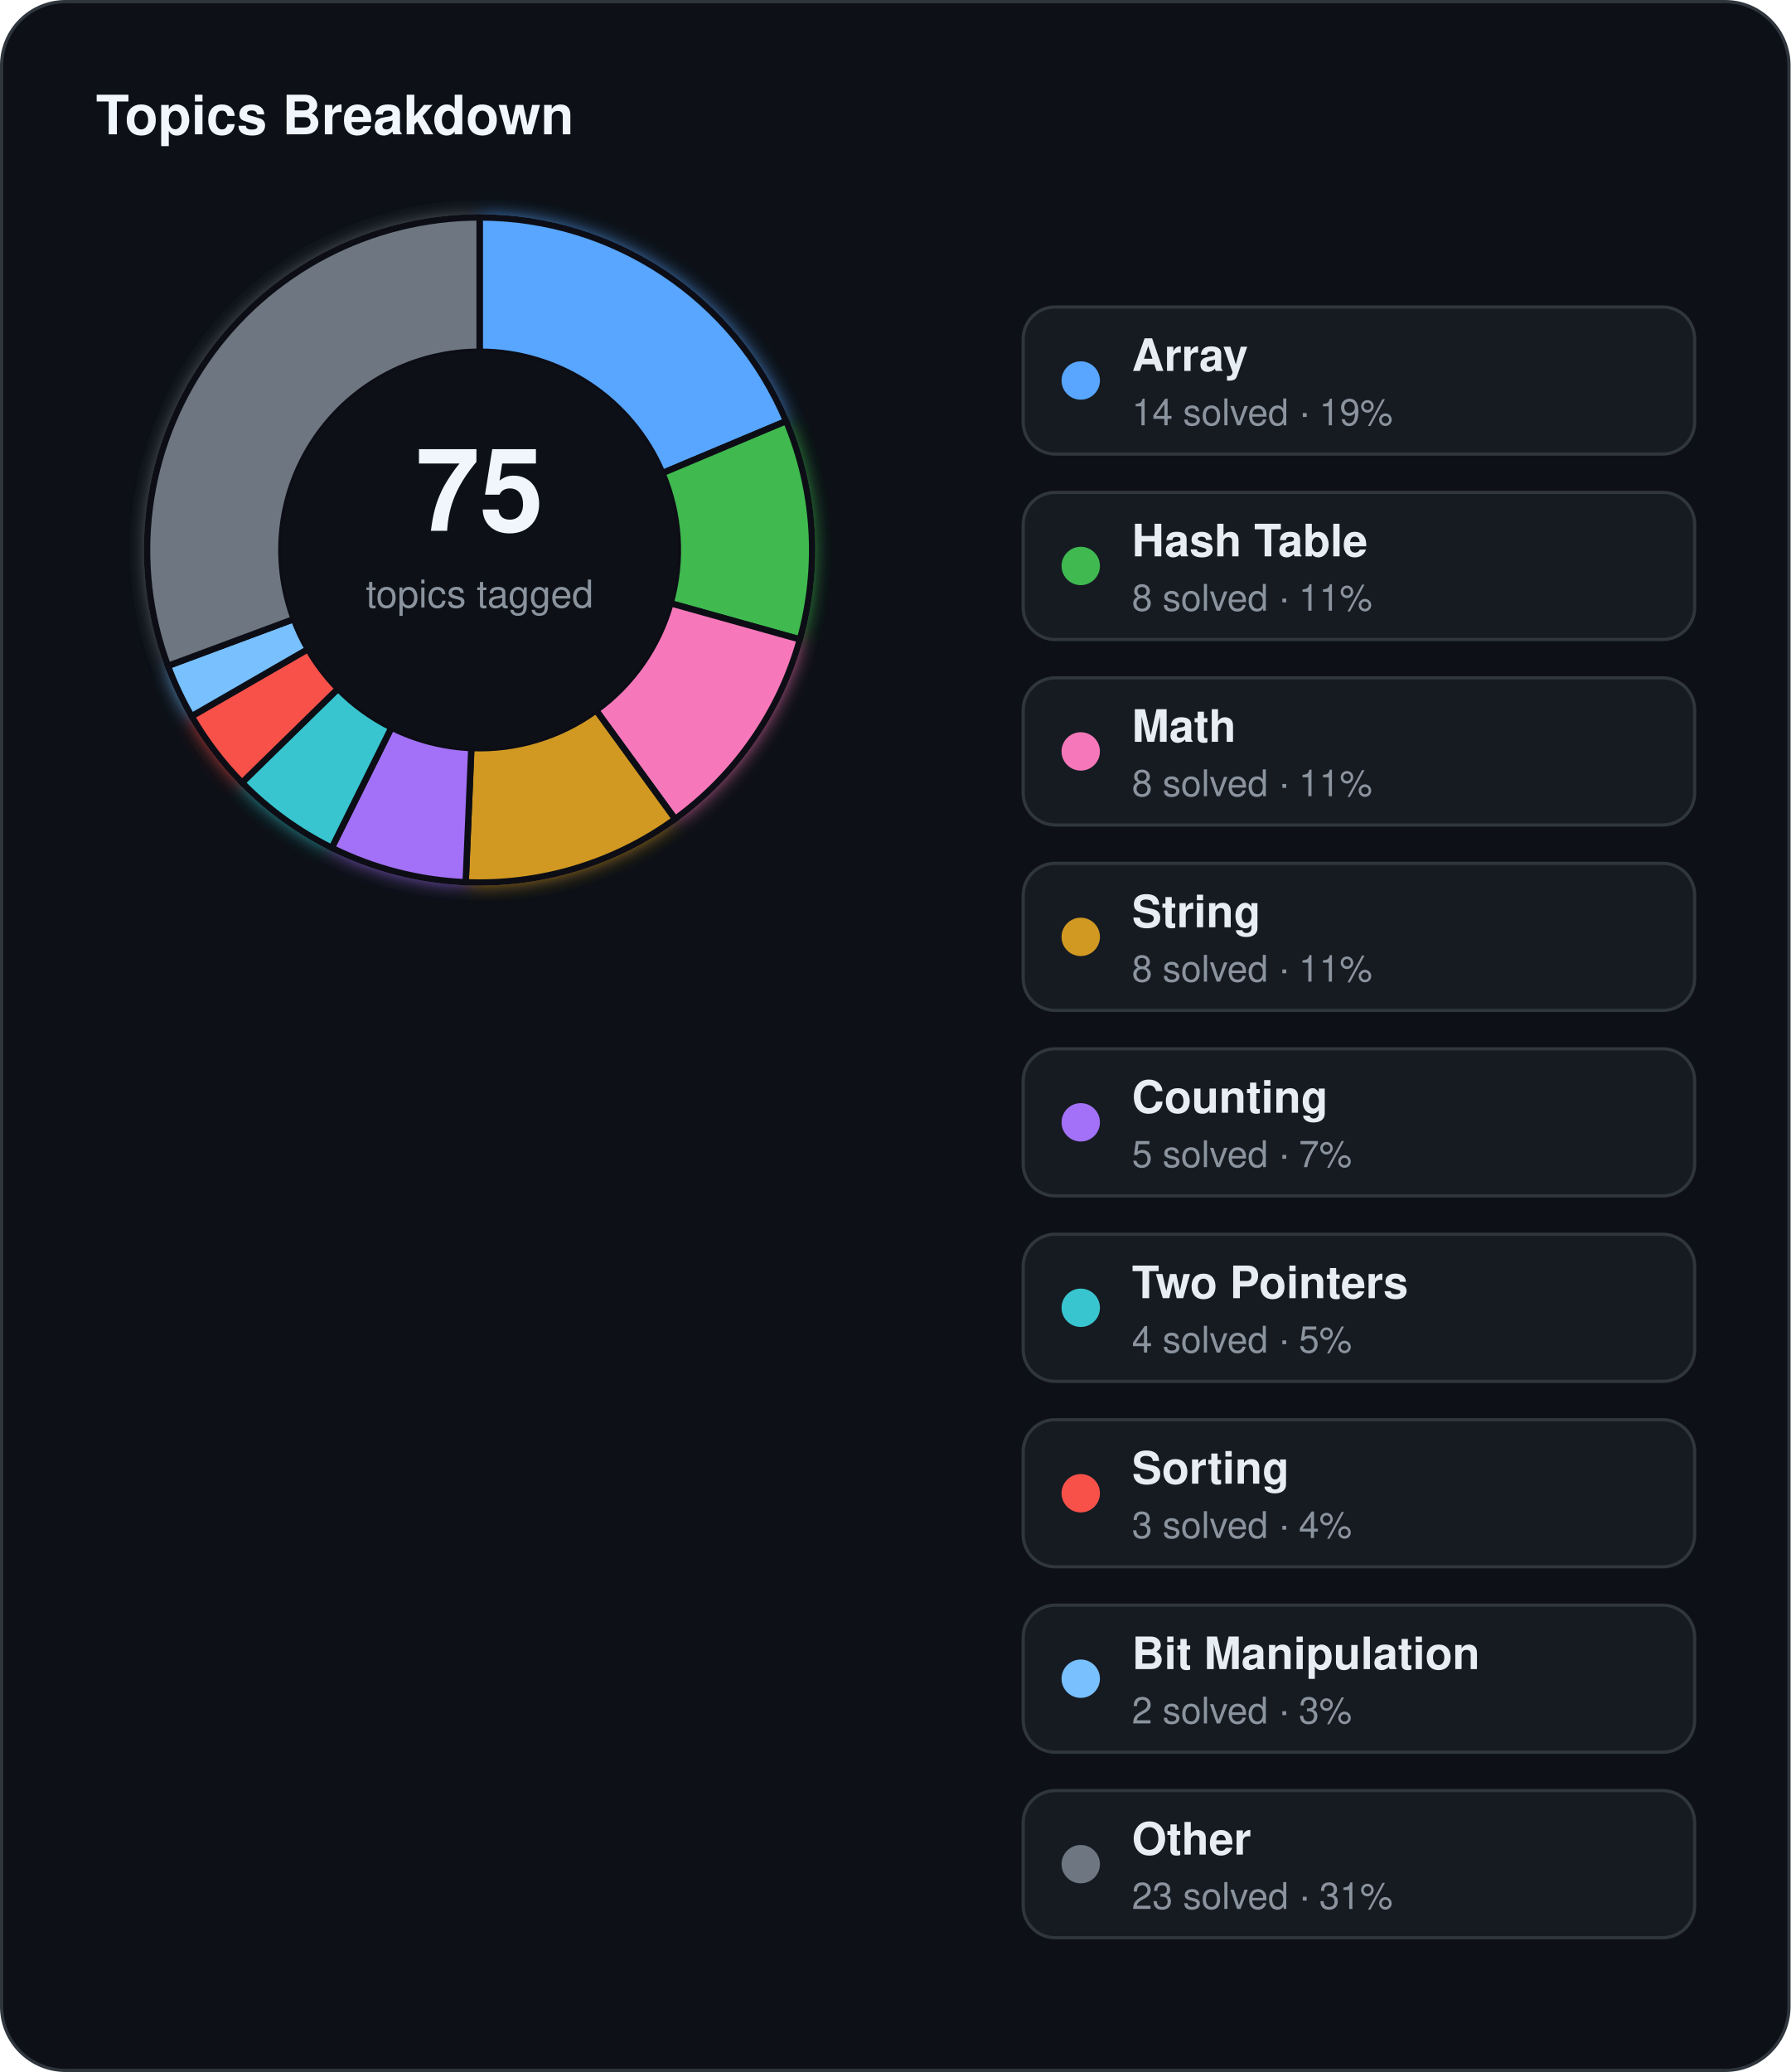
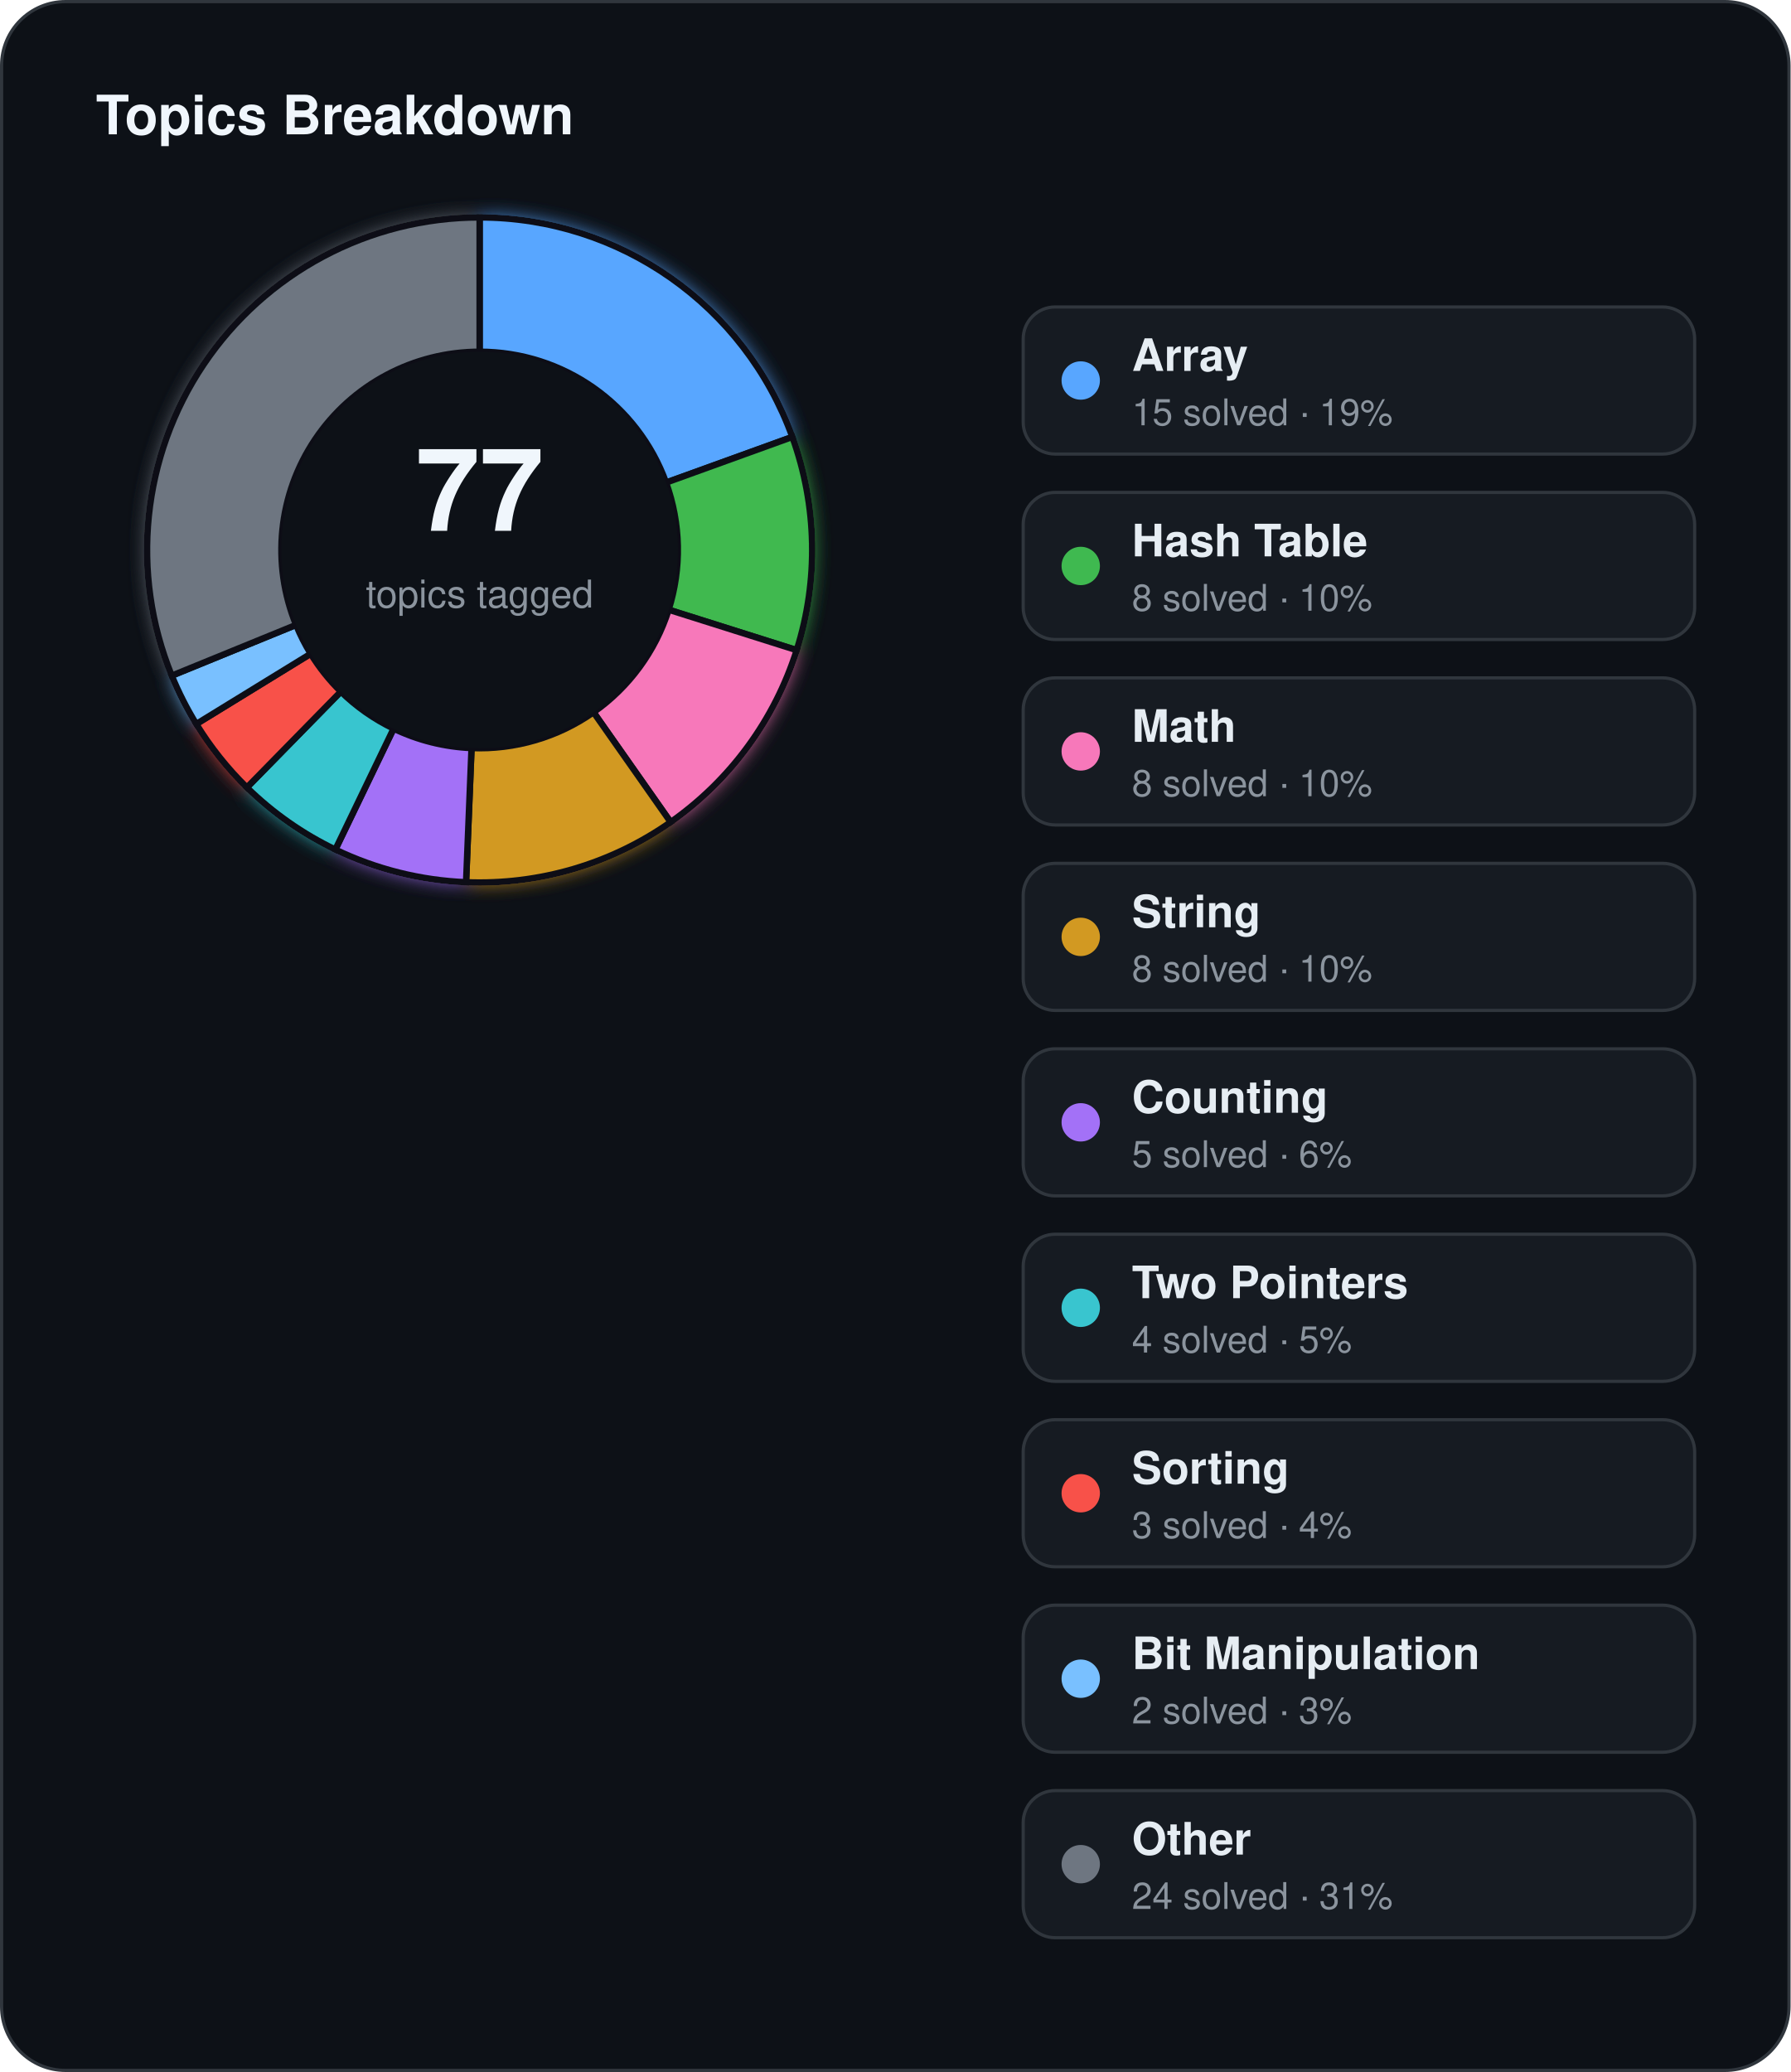
<svg xmlns="http://www.w3.org/2000/svg" width="560" height="648" viewBox="0 0 560 648">
  <defs>
    <filter id="topics-glow" x="-60%" y="-60%" width="220%" height="220%">
      <feGaussianBlur stdDeviation="3" result="blur" />
      <feMerge>
        <feMergeNode in="blur" />
        <feMergeNode in="SourceGraphic" />
      </feMerge>
    </filter>
  </defs>
  <rect x="0.5" y="0.5" width="559" height="647" rx="20" fill="#0d1117" stroke="#30363d" stroke-width="1" />
  <text x="30" y="42" fill="#f0f6fc" font-family="Segoe UI, Helvetica, Arial, sans-serif" font-size="17" font-weight="700">Topics Breakdown</text>
  <g filter="url(#topics-glow)">
-     <path d="M 150.00,68.00 A 104,104 0 0 1 245.87,131.70 L 207.16,147.97 A 62,62 0 0 0 150.00,110.00 Z" fill="#58a6ff" stroke="#0d1117" stroke-width="2" />
-     <path d="M 245.87,131.70 A 104,104 0 0 1 250.17,199.97 L 209.72,188.67 A 62,62 0 0 0 207.16,147.97 Z" fill="#3fb950" stroke="#0d1117" stroke-width="2" />
-     <path d="M 250.17,199.97 A 104,104 0 0 1 211.13,256.14 L 186.44,222.16 A 62,62 0 0 0 209.72,188.67 Z" fill="#f778ba" stroke="#0d1117" stroke-width="2" />
-     <path d="M 211.13,256.14 A 104,104 0 0 1 145.64,275.91 L 147.40,233.95 A 62,62 0 0 0 186.44,222.16 Z" fill="#d29922" stroke="#0d1117" stroke-width="2" />
-     <path d="M 145.64,275.91 A 104,104 0 0 1 103.76,265.15 L 122.43,227.53 A 62,62 0 0 0 147.40,233.95 Z" fill="#a371f7" stroke="#0d1117" stroke-width="2" />
-     <path d="M 103.76,265.15 A 104,104 0 0 1 75.69,244.76 L 105.70,215.38 A 62,62 0 0 0 122.43,227.53 Z" fill="#39c5cf" stroke="#0d1117" stroke-width="2" />
-     <path d="M 75.69,244.76 A 104,104 0 0 1 59.93,224.00 L 96.31,203.00 A 62,62 0 0 0 105.70,215.38 Z" fill="#f85149" stroke="#0d1117" stroke-width="2" />
-     <path d="M 59.93,224.00 A 104,104 0 0 1 52.52,208.25 L 91.89,193.61 A 62,62 0 0 0 96.31,203.00 Z" fill="#79c0ff" stroke="#0d1117" stroke-width="2" />
-     <path d="M 52.52,208.25 A 104,104 0 0 1 150.00,68.00 L 150.00,110.00 A 62,62 0 0 0 91.89,193.61 Z" fill="#6e7681" stroke="#0d1117" stroke-width="2" />
+     <path d="M 150.00,68.00 A 104,104 0 0 1 247.81,136.65 L 208.31,150.93 A 62,62 0 0 0 150.00,110.00 Z" fill="#58a6ff" stroke="#0d1117" stroke-width="2" />
+     <path d="M 247.81,136.65 A 104,104 0 0 1 249.17,203.33 L 209.12,190.68 A 62,62 0 0 0 208.31,150.93 Z" fill="#3fb950" stroke="#0d1117" stroke-width="2" />
+     <path d="M 249.17,203.33 A 104,104 0 0 1 209.75,257.12 L 185.62,222.75 A 62,62 0 0 0 209.12,190.68 Z" fill="#f778ba" stroke="#0d1117" stroke-width="2" />
+     <path d="M 209.75,257.12 A 104,104 0 0 1 145.76,275.91 L 147.47,233.95 A 62,62 0 0 0 185.62,222.75 Z" fill="#d29922" stroke="#0d1117" stroke-width="2" />
+     <path d="M 145.76,275.91 A 104,104 0 0 1 104.88,265.70 L 123.10,227.86 A 62,62 0 0 0 147.47,233.95 Z" fill="#a371f7" stroke="#0d1117" stroke-width="2" />
+     <path d="M 104.88,265.70 A 104,104 0 0 1 77.21,246.29 L 106.61,216.29 A 62,62 0 0 0 123.10,227.86 Z" fill="#39c5cf" stroke="#0d1117" stroke-width="2" />
+     <path d="M 77.21,246.29 A 104,104 0 0 1 61.38,226.43 L 97.17,204.45 A 62,62 0 0 0 106.61,216.29 Z" fill="#f85149" stroke="#0d1117" stroke-width="2" />
+     <path d="M 61.38,226.43 A 104,104 0 0 1 53.71,211.31 L 92.60,195.43 A 62,62 0 0 0 97.17,204.45 Z" fill="#79c0ff" stroke="#0d1117" stroke-width="2" />
+     <path d="M 53.71,211.31 A 104,104 0 0 1 150.00,68.00 L 150.00,110.00 A 62,62 0 0 0 92.60,195.43 Z" fill="#6e7681" stroke="#0d1117" stroke-width="2" />
  </g>
  <circle cx="150" cy="172" r="62" fill="#0d1117" />
-   <text x="150" y="166" text-anchor="middle" fill="#f0f6fc" font-family="Segoe UI, Helvetica, Arial, sans-serif" font-size="36" font-weight="700">75</text>
+   <text x="150" y="166" text-anchor="middle" fill="#f0f6fc" font-family="Segoe UI, Helvetica, Arial, sans-serif" font-size="36" font-weight="700">77</text>
  <text x="150" y="190" text-anchor="middle" fill="#8b949e" font-family="Segoe UI, Helvetica, Arial, sans-serif" font-size="12">topics tagged</text>
  <rect x="320" y="96" width="210" height="46" rx="10" fill="#161b22" stroke="#30363d" stroke-width="1" />
  <circle cx="338" cy="119" r="6" fill="#58a6ff" />
  <text x="354" y="116" fill="#e6edf3" font-family="Segoe UI, Helvetica, Arial, sans-serif" font-size="14" font-weight="600">Array</text>
-   <text x="354" y="133" fill="#8b949e" font-family="Segoe UI, Helvetica, Arial, sans-serif" font-size="11.5">14 solved · 19%</text>
+   <text x="354" y="133" fill="#8b949e" font-family="Segoe UI, Helvetica, Arial, sans-serif" font-size="11.5">15 solved · 19%</text>
  <rect x="320" y="154" width="210" height="46" rx="10" fill="#161b22" stroke="#30363d" stroke-width="1" />
  <circle cx="338" cy="177" r="6" fill="#3fb950" />
  <text x="354" y="174" fill="#e6edf3" font-family="Segoe UI, Helvetica, Arial, sans-serif" font-size="14" font-weight="600">Hash Table</text>
-   <text x="354" y="191" fill="#8b949e" font-family="Segoe UI, Helvetica, Arial, sans-serif" font-size="11.5">8 solved · 11%</text>
+   <text x="354" y="191" fill="#8b949e" font-family="Segoe UI, Helvetica, Arial, sans-serif" font-size="11.5">8 solved · 10%</text>
  <rect x="320" y="212" width="210" height="46" rx="10" fill="#161b22" stroke="#30363d" stroke-width="1" />
  <circle cx="338" cy="235" r="6" fill="#f778ba" />
  <text x="354" y="232" fill="#e6edf3" font-family="Segoe UI, Helvetica, Arial, sans-serif" font-size="14" font-weight="600">Math</text>
-   <text x="354" y="249" fill="#8b949e" font-family="Segoe UI, Helvetica, Arial, sans-serif" font-size="11.5">8 solved · 11%</text>
+   <text x="354" y="249" fill="#8b949e" font-family="Segoe UI, Helvetica, Arial, sans-serif" font-size="11.5">8 solved · 10%</text>
  <rect x="320" y="270" width="210" height="46" rx="10" fill="#161b22" stroke="#30363d" stroke-width="1" />
  <circle cx="338" cy="293" r="6" fill="#d29922" />
  <text x="354" y="290" fill="#e6edf3" font-family="Segoe UI, Helvetica, Arial, sans-serif" font-size="14" font-weight="600">String</text>
-   <text x="354" y="307" fill="#8b949e" font-family="Segoe UI, Helvetica, Arial, sans-serif" font-size="11.5">8 solved · 11%</text>
+   <text x="354" y="307" fill="#8b949e" font-family="Segoe UI, Helvetica, Arial, sans-serif" font-size="11.5">8 solved · 10%</text>
  <rect x="320" y="328" width="210" height="46" rx="10" fill="#161b22" stroke="#30363d" stroke-width="1" />
  <circle cx="338" cy="351" r="6" fill="#a371f7" />
  <text x="354" y="348" fill="#e6edf3" font-family="Segoe UI, Helvetica, Arial, sans-serif" font-size="14" font-weight="600">Counting</text>
-   <text x="354" y="365" fill="#8b949e" font-family="Segoe UI, Helvetica, Arial, sans-serif" font-size="11.5">5 solved · 7%</text>
+   <text x="354" y="365" fill="#8b949e" font-family="Segoe UI, Helvetica, Arial, sans-serif" font-size="11.5">5 solved · 6%</text>
  <rect x="320" y="386" width="210" height="46" rx="10" fill="#161b22" stroke="#30363d" stroke-width="1" />
  <circle cx="338" cy="409" r="6" fill="#39c5cf" />
  <text x="354" y="406" fill="#e6edf3" font-family="Segoe UI, Helvetica, Arial, sans-serif" font-size="14" font-weight="600">Two Pointers</text>
  <text x="354" y="423" fill="#8b949e" font-family="Segoe UI, Helvetica, Arial, sans-serif" font-size="11.5">4 solved · 5%</text>
  <rect x="320" y="444" width="210" height="46" rx="10" fill="#161b22" stroke="#30363d" stroke-width="1" />
  <circle cx="338" cy="467" r="6" fill="#f85149" />
  <text x="354" y="464" fill="#e6edf3" font-family="Segoe UI, Helvetica, Arial, sans-serif" font-size="14" font-weight="600">Sorting</text>
  <text x="354" y="481" fill="#8b949e" font-family="Segoe UI, Helvetica, Arial, sans-serif" font-size="11.5">3 solved · 4%</text>
  <rect x="320" y="502" width="210" height="46" rx="10" fill="#161b22" stroke="#30363d" stroke-width="1" />
  <circle cx="338" cy="525" r="6" fill="#79c0ff" />
  <text x="354" y="522" fill="#e6edf3" font-family="Segoe UI, Helvetica, Arial, sans-serif" font-size="14" font-weight="600">Bit Manipulation</text>
  <text x="354" y="539" fill="#8b949e" font-family="Segoe UI, Helvetica, Arial, sans-serif" font-size="11.5">2 solved · 3%</text>
  <rect x="320" y="560" width="210" height="46" rx="10" fill="#161b22" stroke="#30363d" stroke-width="1" />
  <circle cx="338" cy="583" r="6" fill="#6e7681" />
  <text x="354" y="580" fill="#e6edf3" font-family="Segoe UI, Helvetica, Arial, sans-serif" font-size="14" font-weight="600">Other</text>
-   <text x="354" y="597" fill="#8b949e" font-family="Segoe UI, Helvetica, Arial, sans-serif" font-size="11.5">23 solved · 31%</text>
+   <text x="354" y="597" fill="#8b949e" font-family="Segoe UI, Helvetica, Arial, sans-serif" font-size="11.5">24 solved · 31%</text>
</svg>
